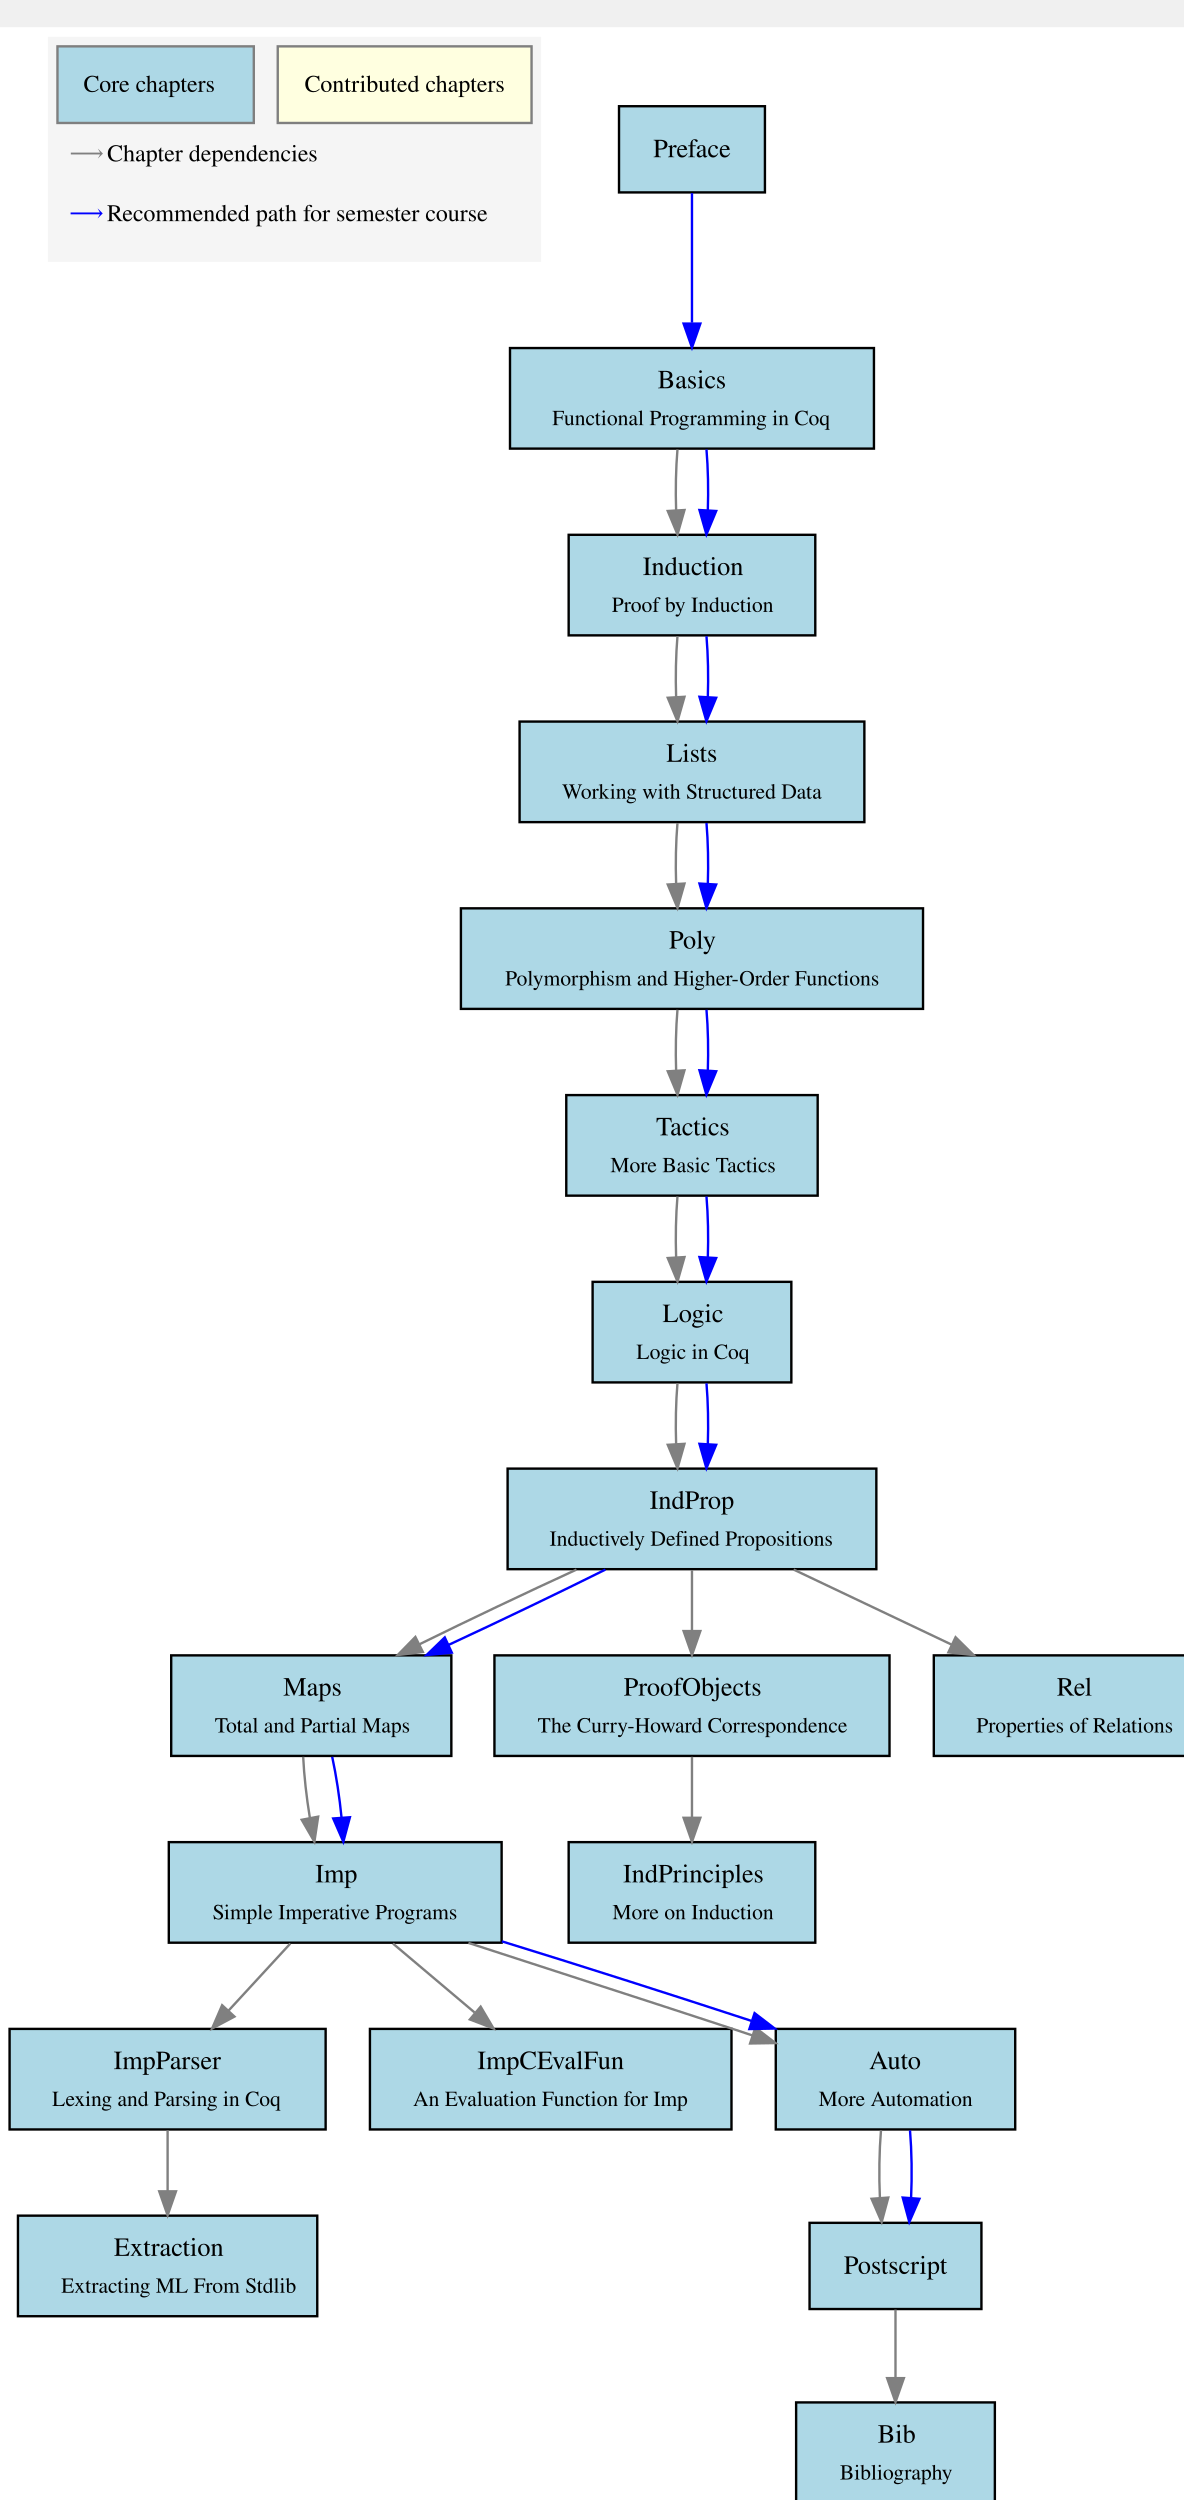
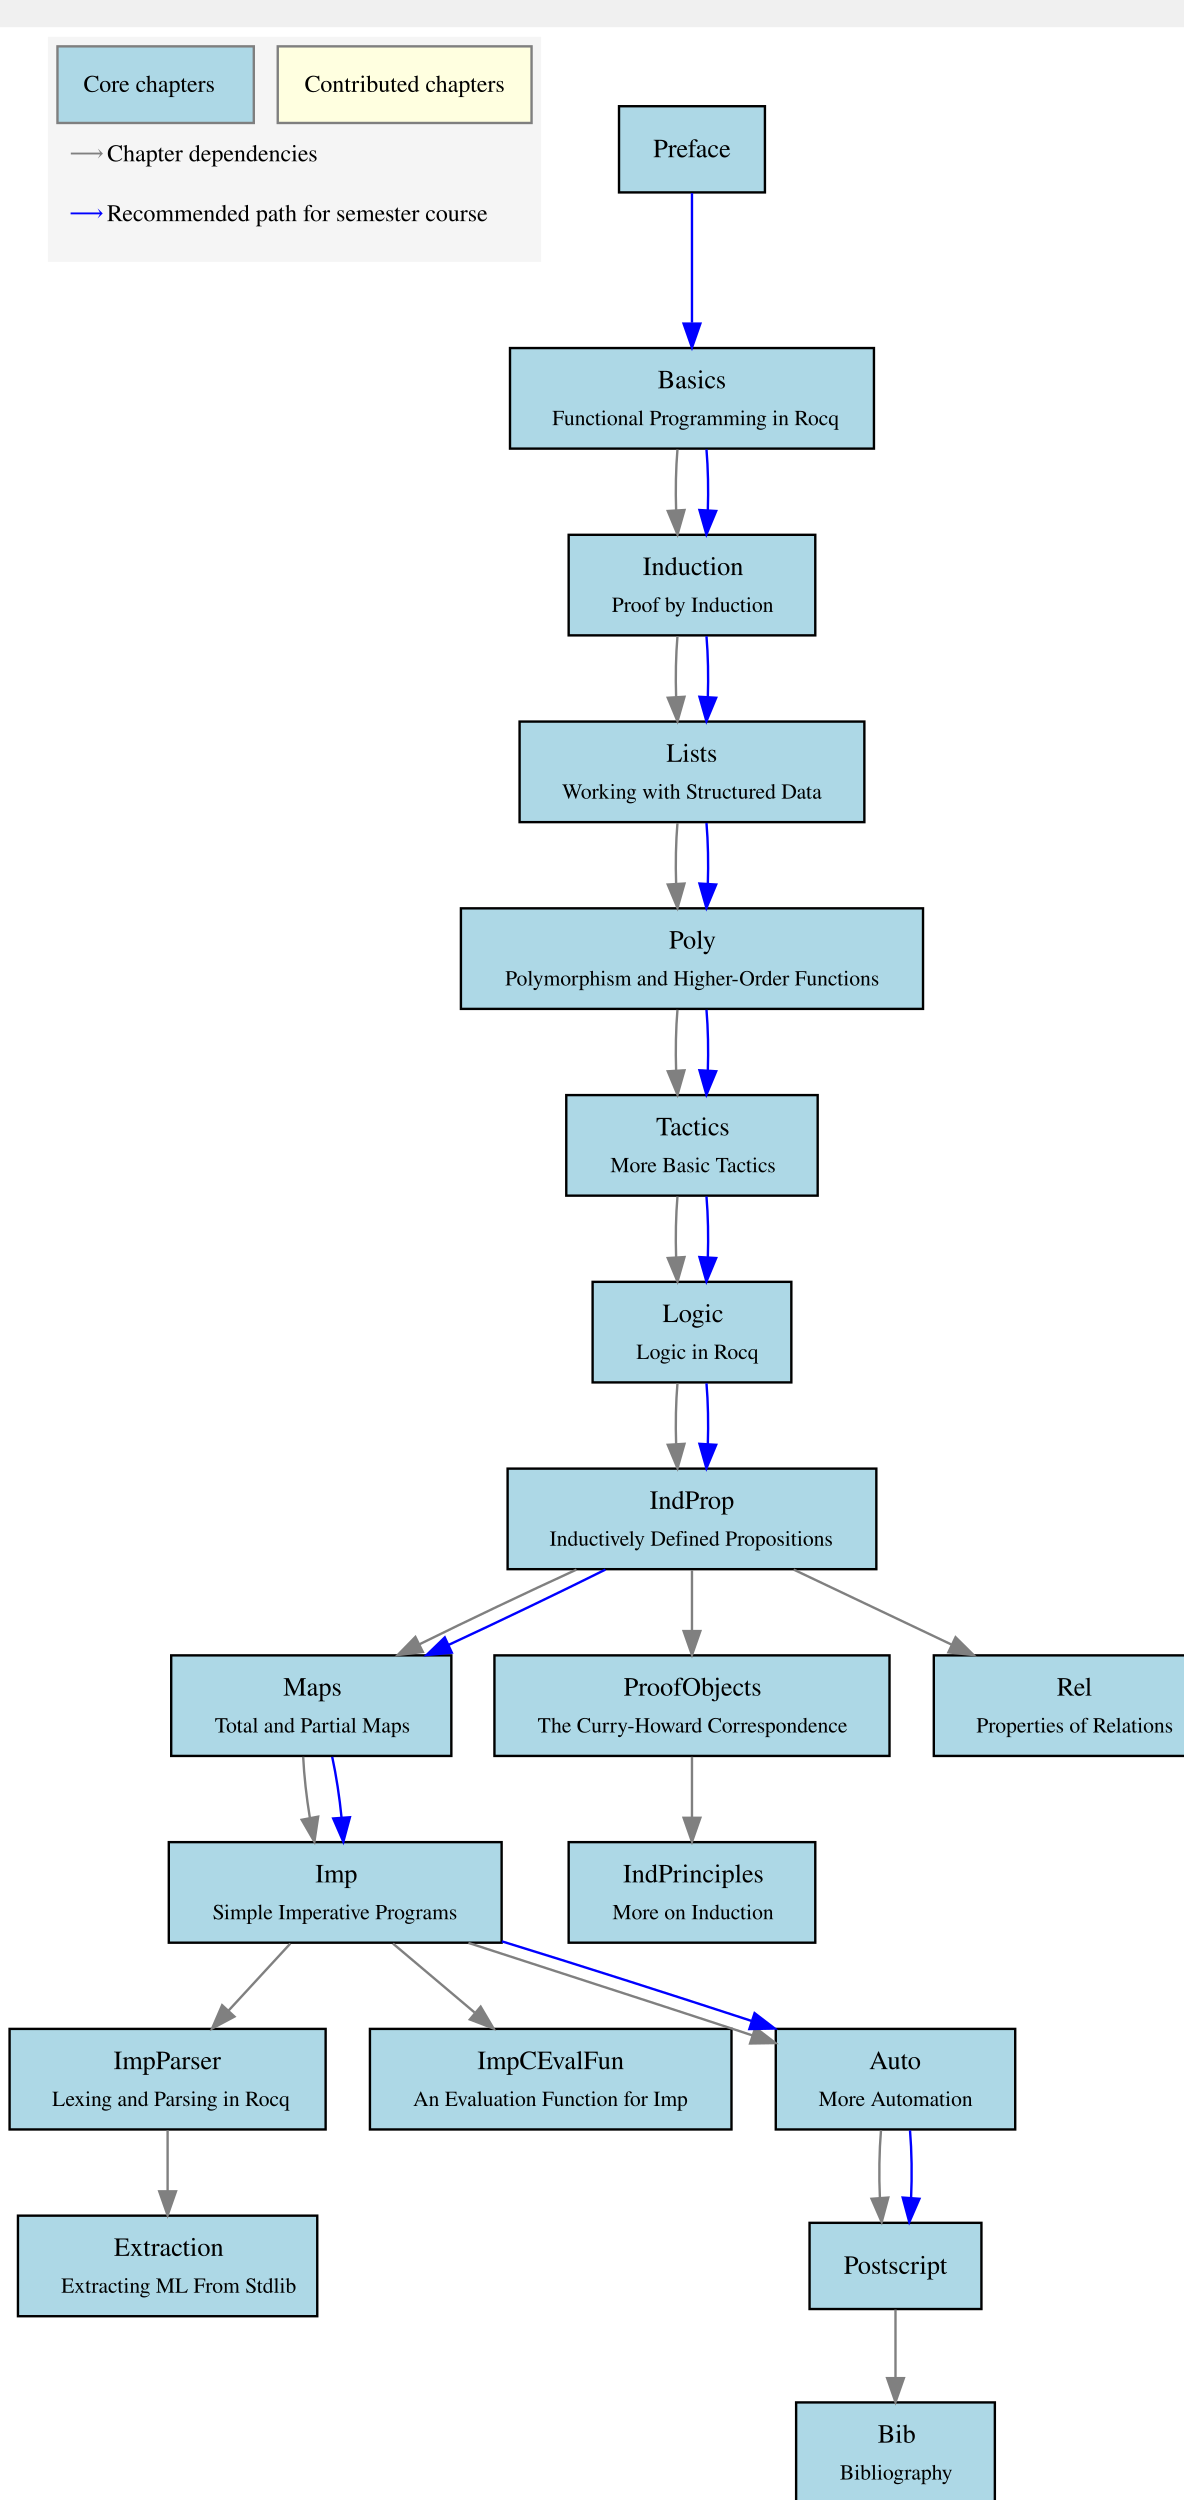
<svg xmlns="http://www.w3.org/2000/svg" xmlns:xlink="http://www.w3.org/1999/xlink" width="504pt" height="1065pt" viewBox="0.00 21.60 504.00 1043.38">
  <g id="graph0" class="graph deps" transform="scale(1.02 1.02) rotate(0) translate(4 1055.94)">
    <polygon fill="white" stroke="transparent" points="-4,4 -4,-1034 508,-1034 508,4 -4,4" />
    <g id="node1" class="node">
      <g id="a_node1">
        <a xlink:title="Go to chapter" target="_top">
          <polygon fill="WhiteSmoke" stroke="transparent" points="222,-1030 16,-1030 16,-936 222,-936 222,-1030" />
          <polygon fill="lightblue" stroke="transparent" points="20,-994 20,-1026 102,-1026 102,-994 20,-994" />
          <polygon fill="none" stroke="#7f7f7f" points="20,-994 20,-1026 102,-1026 102,-994 20,-994" />
          <text text-anchor="start" x="30.87" y="-1007" font-family="Times,serif" font-size="10.00"> Core chapters </text>
          <polygon fill="lightyellow" stroke="transparent" points="112,-994 112,-1026 218,-1026 218,-994 112,-994" />
          <polygon fill="none" stroke="#7f7f7f" points="112,-994 112,-1026 218,-1026 218,-994 112,-994" />
          <text text-anchor="start" x="123.21" y="-1007" font-family="Times,serif" font-size="10.00">Contributed chapters</text>
          <text text-anchor="start" x="25" y="-978" font-family="Times,serif" font-size="10.00" fill="gray">⟶</text>
          <text text-anchor="start" x="40.74" y="-978" font-family="Times,serif" font-size="10.00">     Chapter dependencies</text>
          <text text-anchor="start" x="24.91" y="-953" font-family="Times,serif" font-size="10.00" fill="blue">⟶</text>
          <text text-anchor="start" x="40.65" y="-953" font-family="Times,serif" font-size="10.00">     Recommended path for semester course</text>
        </a>
      </g>
    </g>
    <g id="node2" class="node">
      <g id="a_node2">
        <a xlink:href="Preface.html" xlink:title="Go to chapter" target="_top">
          <polygon fill="lightblue" stroke="black" points="315.47,-1001 254.53,-1001 254.53,-965 315.47,-965 315.47,-1001" />
          <text text-anchor="middle" x="285" y="-979.7" font-family="Times,serif" font-size="11.00">Preface</text>
        </a>
      </g>
    </g>
    <g id="node4" class="node">
      <g id="a_node4">
        <a xlink:href="Basics.html" xlink:title="Go to chapter" target="_top">
          <polygon fill="lightblue" stroke="black" points="361,-900 209,-900 209,-858 361,-858 361,-900" />
          <text text-anchor="start" x="270.64" y="-883.2" font-family="Times,serif" font-size="11.00">Basics</text>
-           <text text-anchor="start" x="226.63" y="-867.8" font-family="Times,serif" font-size="9.00">Functional Programming in Coq</text>
+           <text text-anchor="start" x="226.63" y="-867.8" font-family="Times,serif" font-size="9.00">Functional Programming in Rocq</text>
        </a>
      </g>
    </g>
    <g id="edge18" class="edge">
      <path fill="none" stroke="blue" d="M285,-964.7C285,-949.92 285,-928.3 285,-910.61" />
      <polygon fill="blue" stroke="blue" points="288.5,-910.2 285,-900.2 281.5,-910.2 288.5,-910.2" />
    </g>
    <g id="node3" class="node">
      <g id="a_node3">
        <a xlink:href="Postscript.html" xlink:title="Go to chapter" target="_top">
          <polygon fill="lightblue" stroke="black" points="405.89,-117 334.11,-117 334.11,-81 405.89,-81 405.89,-117" />
          <text text-anchor="middle" x="370" y="-95.7" font-family="Times,serif" font-size="11.00">Postscript</text>
        </a>
      </g>
    </g>
    <g id="node18" class="node">
      <g id="a_node18">
        <a xlink:href="Bib.html" xlink:title="Go to chapter" target="_top">
          <polygon fill="lightblue" stroke="black" points="411.5,-42 328.5,-42 328.5,0 411.5,0 411.5,-42" />
          <text text-anchor="start" x="362.55" y="-25.2" font-family="Times,serif" font-size="11.00">Bib</text>
          <text text-anchor="start" x="346.75" y="-9.8" font-family="Times,serif" font-size="9.00">Bibliography</text>
        </a>
      </g>
    </g>
    <g id="edge14" class="edge">
      <path fill="none" stroke="gray" d="M370,-80.75C370,-72.33 370,-61.94 370,-52.25" />
      <polygon fill="gray" stroke="gray" points="373.5,-52.14 370,-42.14 366.5,-52.14 373.5,-52.14" />
    </g>
    <g id="node5" class="node">
      <g id="a_node5">
        <a xlink:href="Induction.html" xlink:title="Go to chapter" target="_top">
          <polygon fill="lightblue" stroke="black" points="336.5,-822 233.5,-822 233.5,-780 336.5,-780 336.5,-822" />
          <text text-anchor="start" x="264.42" y="-805.2" font-family="Times,serif" font-size="11.00">Induction</text>
          <text text-anchor="start" x="251.5" y="-789.8" font-family="Times,serif" font-size="9.00">Proof by Induction</text>
        </a>
      </g>
    </g>
    <g id="edge1" class="edge">
      <path fill="none" stroke="gray" d="M278.94,-857.63C278.28,-849.82 278.09,-840.73 278.38,-832.18" />
      <polygon fill="gray" stroke="gray" points="281.87,-832.35 278.96,-822.16 274.89,-831.94 281.87,-832.35" />
    </g>
    <g id="edge19" class="edge">
      <path fill="none" stroke="blue" d="M291.06,-857.63C291.72,-849.82 291.91,-840.73 291.62,-832.18" />
      <polygon fill="blue" stroke="blue" points="295.11,-831.94 291.04,-822.16 288.13,-832.35 295.11,-831.94" />
    </g>
    <g id="node6" class="node">
      <g id="a_node6">
        <a xlink:href="Lists.html" xlink:title="Go to chapter" target="_top">
          <polygon fill="lightblue" stroke="black" points="357,-744 213,-744 213,-702 357,-702 357,-744" />
          <text text-anchor="start" x="274.3" y="-727.2" font-family="Times,serif" font-size="11.00">Lists</text>
          <text text-anchor="start" x="230.75" y="-711.8" font-family="Times,serif" font-size="9.00">Working with Structured Data</text>
        </a>
      </g>
    </g>
    <g id="edge2" class="edge">
      <path fill="none" stroke="gray" d="M278.94,-779.63C278.28,-771.82 278.09,-762.73 278.38,-754.18" />
      <polygon fill="gray" stroke="gray" points="281.87,-754.35 278.96,-744.16 274.89,-753.94 281.87,-754.35" />
    </g>
    <g id="edge20" class="edge">
      <path fill="none" stroke="blue" d="M291.06,-779.63C291.72,-771.82 291.91,-762.73 291.62,-754.18" />
      <polygon fill="blue" stroke="blue" points="295.11,-753.94 291.04,-744.16 288.13,-754.35 295.11,-753.94" />
    </g>
    <g id="node7" class="node">
      <g id="a_node7">
        <a xlink:href="Poly.html" xlink:title="Go to chapter" target="_top">
          <polygon fill="lightblue" stroke="black" points="381.5,-666 188.5,-666 188.5,-624 381.5,-624 381.5,-666" />
          <text text-anchor="start" x="275.41" y="-649.2" font-family="Times,serif" font-size="11.00">Poly</text>
          <text text-anchor="start" x="206.97" y="-633.8" font-family="Times,serif" font-size="9.00">Polymorphism and Higher-Order Functions</text>
        </a>
      </g>
    </g>
    <g id="edge3" class="edge">
      <path fill="none" stroke="gray" d="M278.94,-701.63C278.28,-693.82 278.09,-684.73 278.38,-676.18" />
      <polygon fill="gray" stroke="gray" points="281.87,-676.35 278.96,-666.16 274.89,-675.94 281.87,-676.35" />
    </g>
    <g id="edge21" class="edge">
      <path fill="none" stroke="blue" d="M291.06,-701.63C291.72,-693.82 291.91,-684.73 291.62,-676.18" />
      <polygon fill="blue" stroke="blue" points="295.11,-675.94 291.04,-666.16 288.13,-676.35 295.11,-675.94" />
    </g>
    <g id="node8" class="node">
      <g id="a_node8">
        <a xlink:href="Tactics.html" xlink:title="Go to chapter" target="_top">
          <polygon fill="lightblue" stroke="black" points="337.5,-588 232.5,-588 232.5,-546 337.5,-546 337.5,-588" />
          <text text-anchor="start" x="270" y="-571.2" font-family="Times,serif" font-size="11.00">Tactics</text>
          <text text-anchor="start" x="250.91" y="-555.8" font-family="Times,serif" font-size="9.00">More Basic Tactics</text>
        </a>
      </g>
    </g>
    <g id="edge4" class="edge">
      <path fill="none" stroke="gray" d="M278.94,-623.63C278.28,-615.82 278.09,-606.73 278.38,-598.18" />
      <polygon fill="gray" stroke="gray" points="281.87,-598.35 278.96,-588.16 274.89,-597.94 281.87,-598.35" />
    </g>
    <g id="edge22" class="edge">
      <path fill="none" stroke="blue" d="M291.06,-623.63C291.72,-615.82 291.91,-606.73 291.62,-598.18" />
      <polygon fill="blue" stroke="blue" points="295.11,-597.94 291.04,-588.16 288.13,-598.35 295.11,-597.94" />
    </g>
    <g id="node10" class="node">
      <g id="a_node10">
        <a xlink:href="Logic.html" xlink:title="Go to chapter" target="_top">
          <polygon fill="lightblue" stroke="black" points="326.5,-510 243.5,-510 243.5,-468 326.5,-468 326.5,-510" />
          <text text-anchor="start" x="272.67" y="-493.2" font-family="Times,serif" font-size="11.00">Logic</text>
-           <text text-anchor="start" x="261.75" y="-477.8" font-family="Times,serif" font-size="9.00">Logic in Coq</text>
+           <text text-anchor="start" x="261.75" y="-477.8" font-family="Times,serif" font-size="9.00">Logic in Rocq</text>
        </a>
      </g>
    </g>
    <g id="edge5" class="edge">
      <path fill="none" stroke="gray" d="M278.94,-545.63C278.28,-537.82 278.09,-528.73 278.38,-520.18" />
      <polygon fill="gray" stroke="gray" points="281.87,-520.35 278.96,-510.16 274.89,-519.94 281.87,-520.35" />
    </g>
    <g id="edge23" class="edge">
      <path fill="none" stroke="blue" d="M291.06,-545.63C291.72,-537.82 291.91,-528.73 291.62,-520.18" />
      <polygon fill="blue" stroke="blue" points="295.11,-519.94 291.04,-510.16 288.13,-520.35 295.11,-519.94" />
    </g>
    <g id="node9" class="node">
      <g id="a_node9">
        <a xlink:href="IndProp.html" xlink:title="Go to chapter" target="_top">
          <polygon fill="lightblue" stroke="black" points="362,-432 208,-432 208,-390 362,-390 362,-432" />
          <text text-anchor="start" x="267.28" y="-415.2" font-family="Times,serif" font-size="11.00">IndProp</text>
          <text text-anchor="start" x="225.5" y="-399.8" font-family="Times,serif" font-size="9.00">Inductively Defined Propositions</text>
        </a>
      </g>
    </g>
    <g id="node11" class="node">
      <g id="a_node11">
        <a xlink:href="Maps.html" xlink:title="Go to chapter" target="_top">
          <polygon fill="lightblue" stroke="black" points="184.5,-354 67.5,-354 67.5,-312 184.5,-312 184.5,-354" />
          <text text-anchor="start" x="114.28" y="-337.2" font-family="Times,serif" font-size="11.00">Maps</text>
          <text text-anchor="start" x="85.7" y="-321.8" font-family="Times,serif" font-size="9.00">Total and Partial Maps</text>
        </a>
      </g>
    </g>
    <g id="edge7" class="edge">
      <path fill="none" stroke="gray" d="M236.77,-389.83C215.92,-380.26 191.7,-368.74 171.21,-358.65" />
      <polygon fill="gray" stroke="gray" points="172.59,-355.43 162.08,-354.13 169.48,-361.7 172.59,-355.43" />
    </g>
    <g id="edge25" class="edge">
      <path fill="none" stroke="blue" d="M248.85,-389.83C229.47,-380.17 205.21,-368.53 183.35,-358.38" />
      <polygon fill="blue" stroke="blue" points="184.7,-355.14 174.15,-354.13 181.76,-361.5 184.7,-355.14" />
    </g>
    <g id="node12" class="node">
      <g id="a_node12">
        <a xlink:href="ProofObjects.html" xlink:title="Go to chapter" target="_top">
          <polygon fill="lightblue" stroke="black" points="367.5,-354 202.5,-354 202.5,-312 367.5,-312 367.5,-354" />
          <text text-anchor="start" x="256.48" y="-337.2" font-family="Times,serif" font-size="11.00">ProofObjects</text>
          <text text-anchor="start" x="220.52" y="-321.8" font-family="Times,serif" font-size="9.00">The Curry-Howard Correspondence</text>
        </a>
      </g>
    </g>
    <g id="edge9" class="edge">
      <path fill="none" stroke="gray" d="M285,-389.63C285,-381.82 285,-372.73 285,-364.18" />
      <polygon fill="gray" stroke="gray" points="288.5,-364.16 285,-354.16 281.5,-364.16 288.5,-364.16" />
    </g>
    <g id="node17" class="node">
      <g id="a_node17">
        <a xlink:href="Rel.html" xlink:title="Go to chapter" target="_top">
          <polygon fill="lightblue" stroke="black" points="504,-354 386,-354 386,-312 504,-312 504,-354" />
          <text text-anchor="start" x="437.36" y="-337.2" font-family="Times,serif" font-size="11.00">Rel</text>
          <text text-anchor="start" x="403.76" y="-321.8" font-family="Times,serif" font-size="9.00">Properties of Relations</text>
        </a>
      </g>
    </g>
    <g id="edge11" class="edge">
      <path fill="none" stroke="gray" d="M327.46,-389.83C347.7,-380.22 372.09,-368.63 393.39,-358.51" />
      <polygon fill="gray" stroke="gray" points="395.09,-361.58 402.62,-354.13 392.09,-355.26 395.09,-361.58" />
    </g>
    <g id="edge6" class="edge">
      <path fill="none" stroke="gray" d="M278.94,-467.63C278.28,-459.82 278.09,-450.73 278.38,-442.18" />
      <polygon fill="gray" stroke="gray" points="281.87,-442.35 278.96,-432.16 274.89,-441.94 281.87,-442.35" />
    </g>
    <g id="edge24" class="edge">
      <path fill="none" stroke="blue" d="M291.06,-467.63C291.72,-459.82 291.91,-450.73 291.62,-442.18" />
      <polygon fill="blue" stroke="blue" points="295.11,-441.94 291.04,-432.16 288.13,-442.35 295.11,-441.94" />
    </g>
    <g id="node14" class="node">
      <g id="a_node14">
        <a xlink:href="Imp.html" xlink:title="Go to chapter" target="_top">
          <polygon fill="lightblue" stroke="black" points="205.5,-276 66.5,-276 66.5,-234 205.5,-234 205.5,-276" />
          <text text-anchor="start" x="127.64" y="-259.2" font-family="Times,serif" font-size="11.00">Imp</text>
          <text text-anchor="start" x="84.76" y="-243.8" font-family="Times,serif" font-size="9.00">Simple Imperative Programs</text>
        </a>
      </g>
    </g>
    <g id="edge8" class="edge">
      <path fill="none" stroke="gray" d="M122.62,-311.63C122.99,-303.82 124,-294.73 125.41,-286.18" />
      <polygon fill="gray" stroke="gray" points="128.88,-286.64 127.31,-276.16 122.01,-285.33 128.88,-286.64" />
    </g>
    <g id="edge26" class="edge">
      <path fill="none" stroke="blue" d="M134.74,-311.63C136.43,-303.82 137.81,-294.73 138.65,-286.18" />
      <polygon fill="blue" stroke="blue" points="142.14,-286.39 139.39,-276.16 135.16,-285.88 142.14,-286.39" />
    </g>
    <g id="node13" class="node">
      <g id="a_node13">
        <a xlink:href="IndPrinciples.html" xlink:title="Go to chapter" target="_top">
          <polygon fill="lightblue" stroke="black" points="336.5,-276 233.5,-276 233.5,-234 336.5,-234 336.5,-276" />
          <text text-anchor="start" x="256.17" y="-259.2" font-family="Times,serif" font-size="11.00">IndPrinciples</text>
          <text text-anchor="start" x="251.76" y="-243.8" font-family="Times,serif" font-size="9.00">More on Induction</text>
        </a>
      </g>
    </g>
    <g id="edge10" class="edge">
      <path fill="none" stroke="gray" d="M285,-311.63C285,-303.82 285,-294.73 285,-286.18" />
      <polygon fill="gray" stroke="gray" points="288.5,-286.16 285,-276.16 281.5,-286.16 288.5,-286.16" />
    </g>
    <g id="node15" class="node">
      <g id="a_node15">
        <a xlink:href="ImpParser.html" xlink:title="Go to chapter" target="_top">
          <polygon fill="lightblue" stroke="black" points="132,-198 0,-198 0,-156 132,-156 132,-198" />
          <text text-anchor="start" x="43.4" y="-181.2" font-family="Times,serif" font-size="11.00">ImpParser</text>
-           <text text-anchor="start" x="17.75" y="-165.8" font-family="Times,serif" font-size="9.00">Lexing and Parsing in Coq</text>
+           <text text-anchor="start" x="17.75" y="-165.8" font-family="Times,serif" font-size="9.00">Lexing and Parsing in Rocq</text>
        </a>
      </g>
    </g>
    <g id="edge15" class="edge">
      <path fill="none" stroke="gray" d="M117.24,-233.63C109.33,-225.05 100,-214.91 91.48,-205.67" />
      <polygon fill="gray" stroke="gray" points="93.92,-203.14 84.57,-198.16 88.77,-207.89 93.92,-203.14" />
    </g>
    <g id="node16" class="node">
      <g id="a_node16">
        <a xlink:href="ImpCEvalFun.html" xlink:title="Go to chapter" target="_top">
          <polygon fill="lightblue" stroke="black" points="301.5,-198 150.5,-198 150.5,-156 301.5,-156 301.5,-198" />
          <text text-anchor="start" x="195.33" y="-181.2" font-family="Times,serif" font-size="11.00">ImpCEvalFun</text>
          <text text-anchor="start" x="168.51" y="-165.8" font-family="Times,serif" font-size="9.00">An Evaluation Function for Imp</text>
        </a>
      </g>
    </g>
    <g id="edge17" class="edge">
      <path fill="none" stroke="gray" d="M160.12,-233.63C170.59,-224.79 183.01,-214.3 194.22,-204.84" />
      <polygon fill="gray" stroke="gray" points="196.74,-207.29 202.13,-198.16 192.23,-201.94 196.74,-207.29" />
    </g>
    <g id="node19" class="node">
      <g id="a_node19">
        <a xlink:href="Auto.html" xlink:title="Go to chapter" target="_top">
          <polygon fill="lightblue" stroke="black" points="420,-198 320,-198 320,-156 420,-156 420,-198" />
          <text text-anchor="start" x="359" y="-181.2" font-family="Times,serif" font-size="11.00">Auto</text>
          <text text-anchor="start" x="337.88" y="-165.8" font-family="Times,serif" font-size="9.00">More Automation</text>
        </a>
      </g>
    </g>
    <g id="edge12" class="edge">
      <path fill="none" stroke="gray" d="M191.64,-233.91C223.9,-223.36 265.19,-210.13 302,-198 304.7,-197.11 307.46,-196.2 310.26,-195.27" />
      <polygon fill="gray" stroke="gray" points="311.47,-198.55 319.86,-192.08 309.27,-191.91 311.47,-198.55" />
    </g>
    <g id="edge27" class="edge">
      <path fill="none" stroke="blue" d="M205.61,-234.56C237.1,-224.86 274.93,-212.78 309.81,-201.35" />
      <polygon fill="blue" stroke="blue" points="311.15,-204.59 319.56,-198.15 308.97,-197.94 311.15,-204.59" />
    </g>
    <g id="node20" class="node">
      <g id="a_node20">
        <a xlink:href="Extraction.html" xlink:title="Go to chapter" target="_top">
          <polygon fill="lightblue" stroke="black" points="128.5,-120 3.5,-120 3.5,-78 128.5,-78 128.5,-120" />
          <text text-anchor="start" x="43.59" y="-103.2" font-family="Times,serif" font-size="11.00">Extraction</text>
          <text text-anchor="start" x="21.55" y="-87.8" font-family="Times,serif" font-size="9.00">Extracting ML From Stdlib</text>
        </a>
      </g>
    </g>
    <g id="edge16" class="edge">
      <path fill="none" stroke="gray" d="M66,-155.63C66,-147.82 66,-138.73 66,-130.18" />
      <polygon fill="gray" stroke="gray" points="69.5,-130.16 66,-120.16 62.5,-130.16 69.5,-130.16" />
    </g>
    <g id="edge13" class="edge">
      <path fill="none" stroke="gray" d="M363.94,-155.63C363.21,-146.94 363.06,-136.67 363.49,-127.34" />
      <polygon fill="gray" stroke="gray" points="366.99,-127.56 364.23,-117.33 360,-127.04 366.99,-127.56" />
    </g>
    <g id="edge28" class="edge">
      <path fill="none" stroke="blue" d="M376.06,-155.63C376.79,-146.94 376.94,-136.67 376.51,-127.34" />
      <polygon fill="blue" stroke="blue" points="380,-127.04 375.77,-117.33 373.01,-127.56 380,-127.04" />
    </g>
  </g>
</svg>
